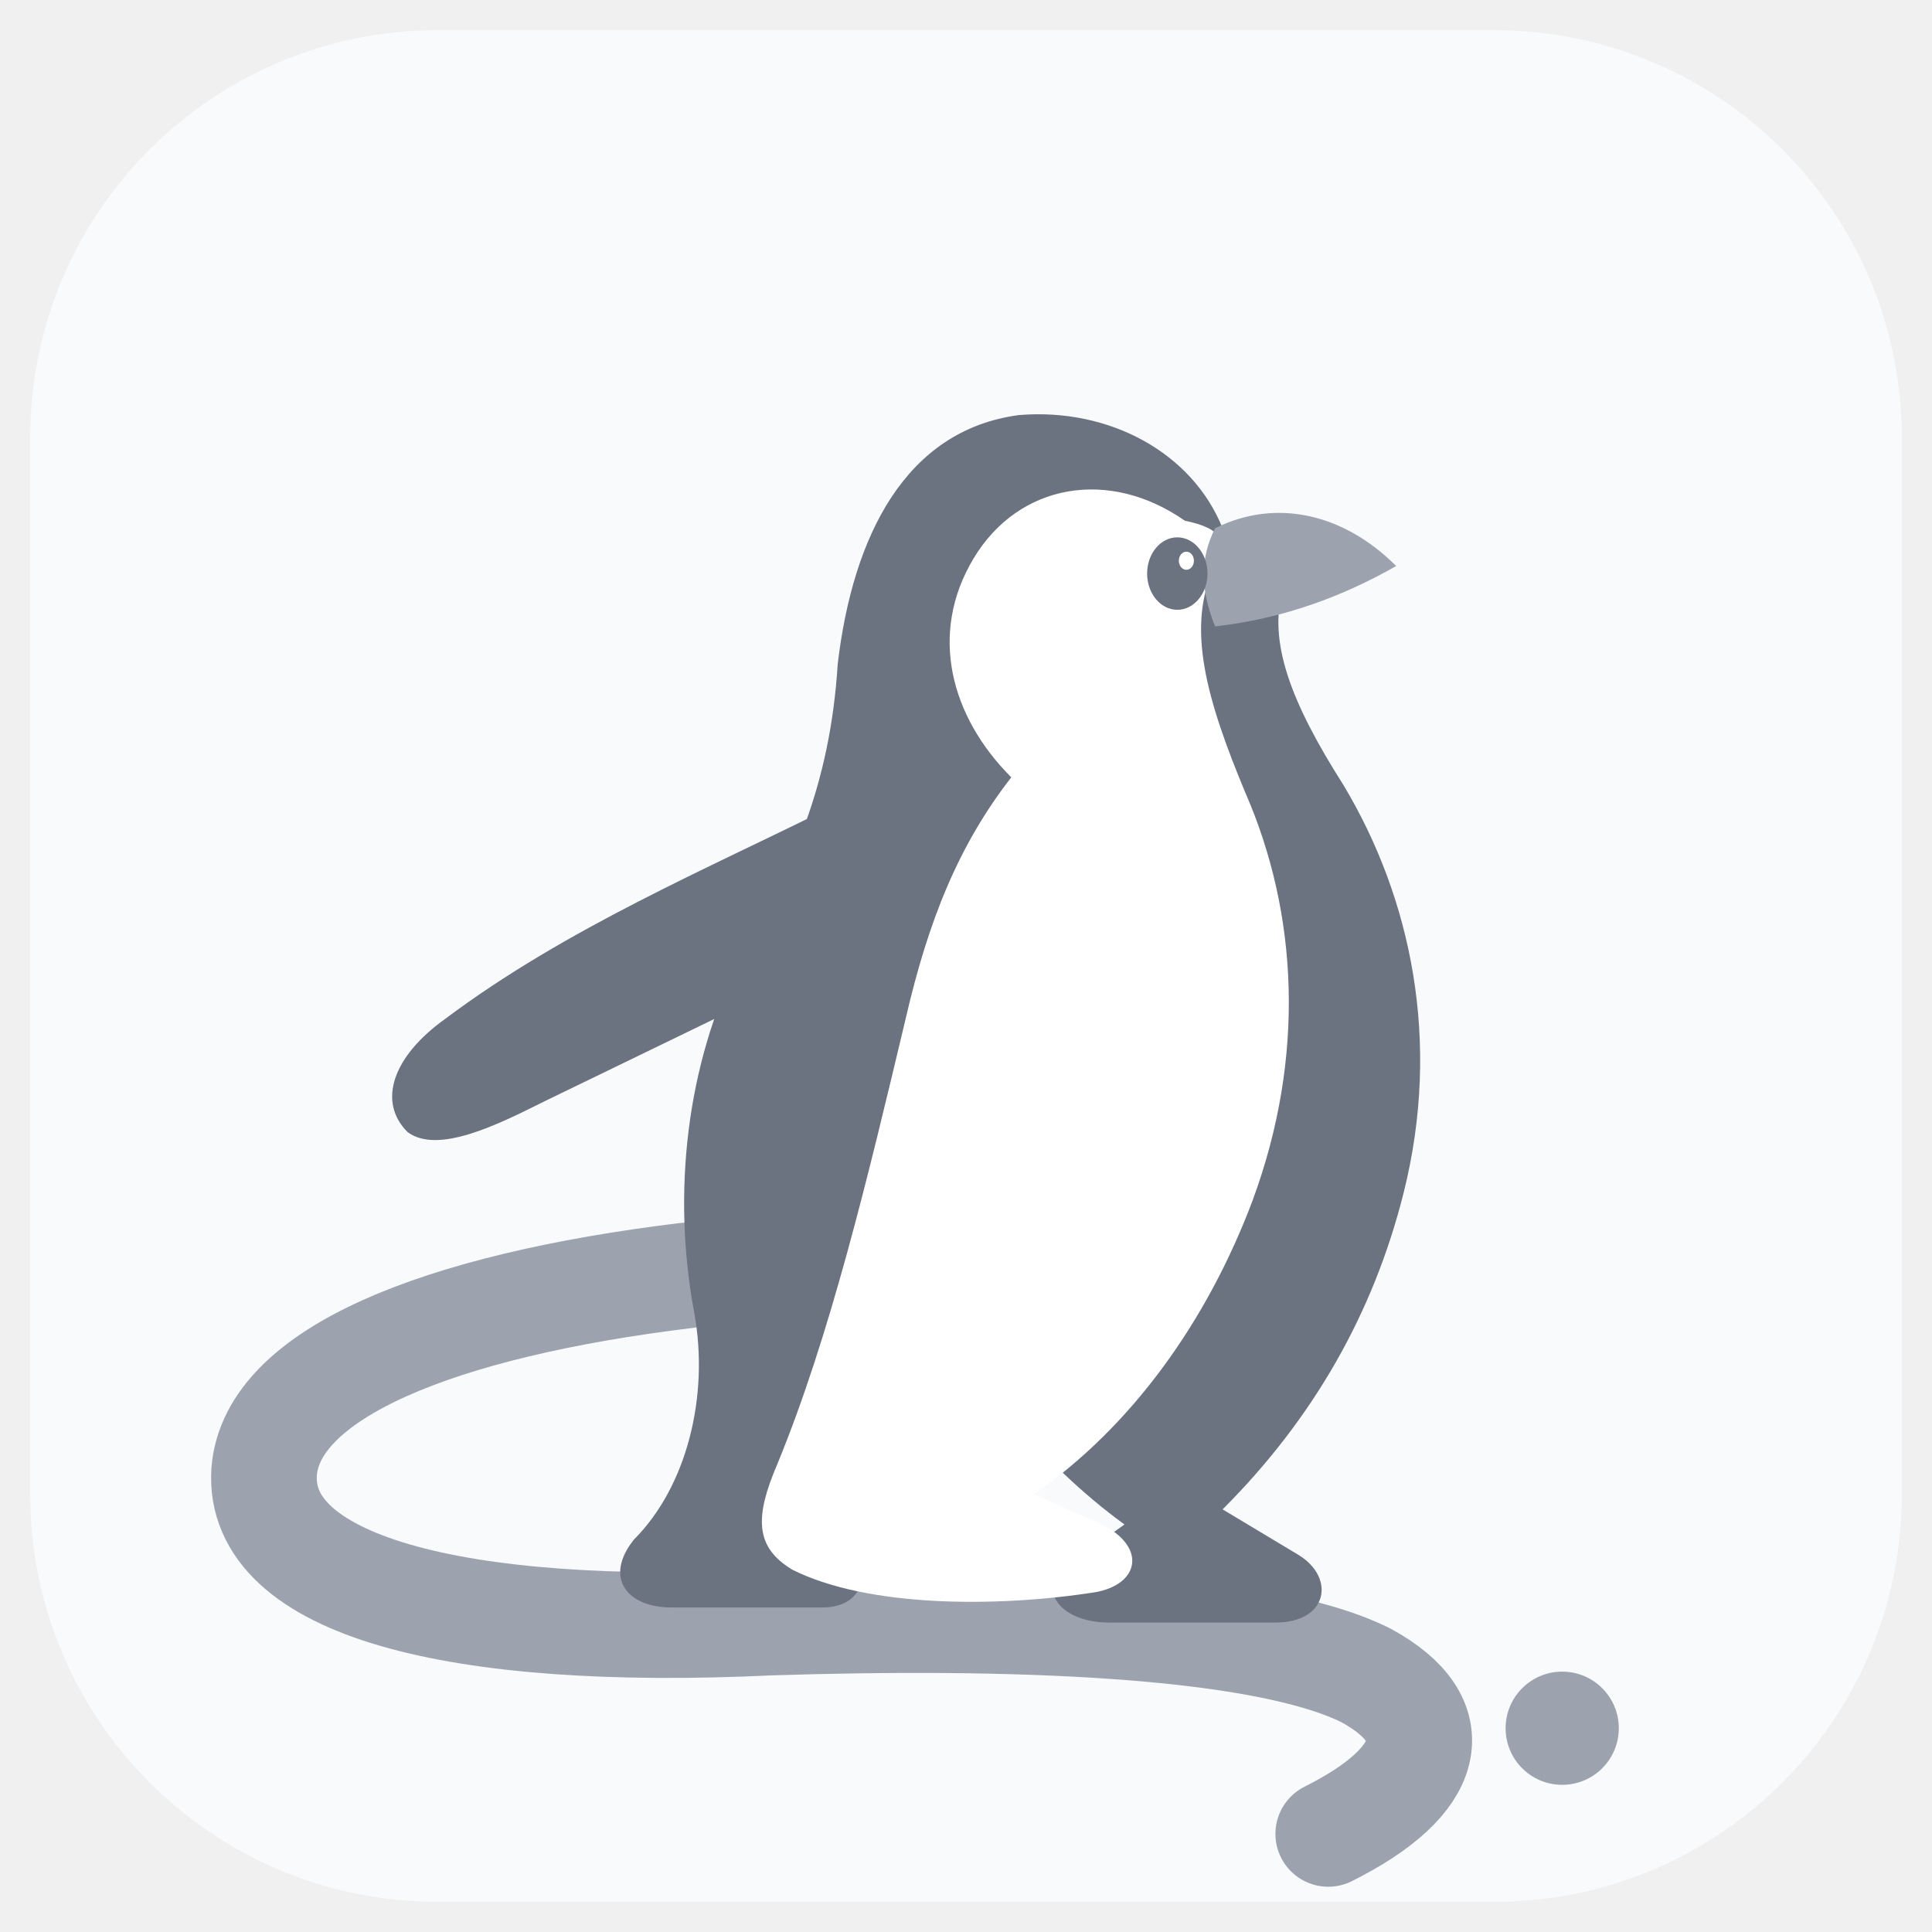
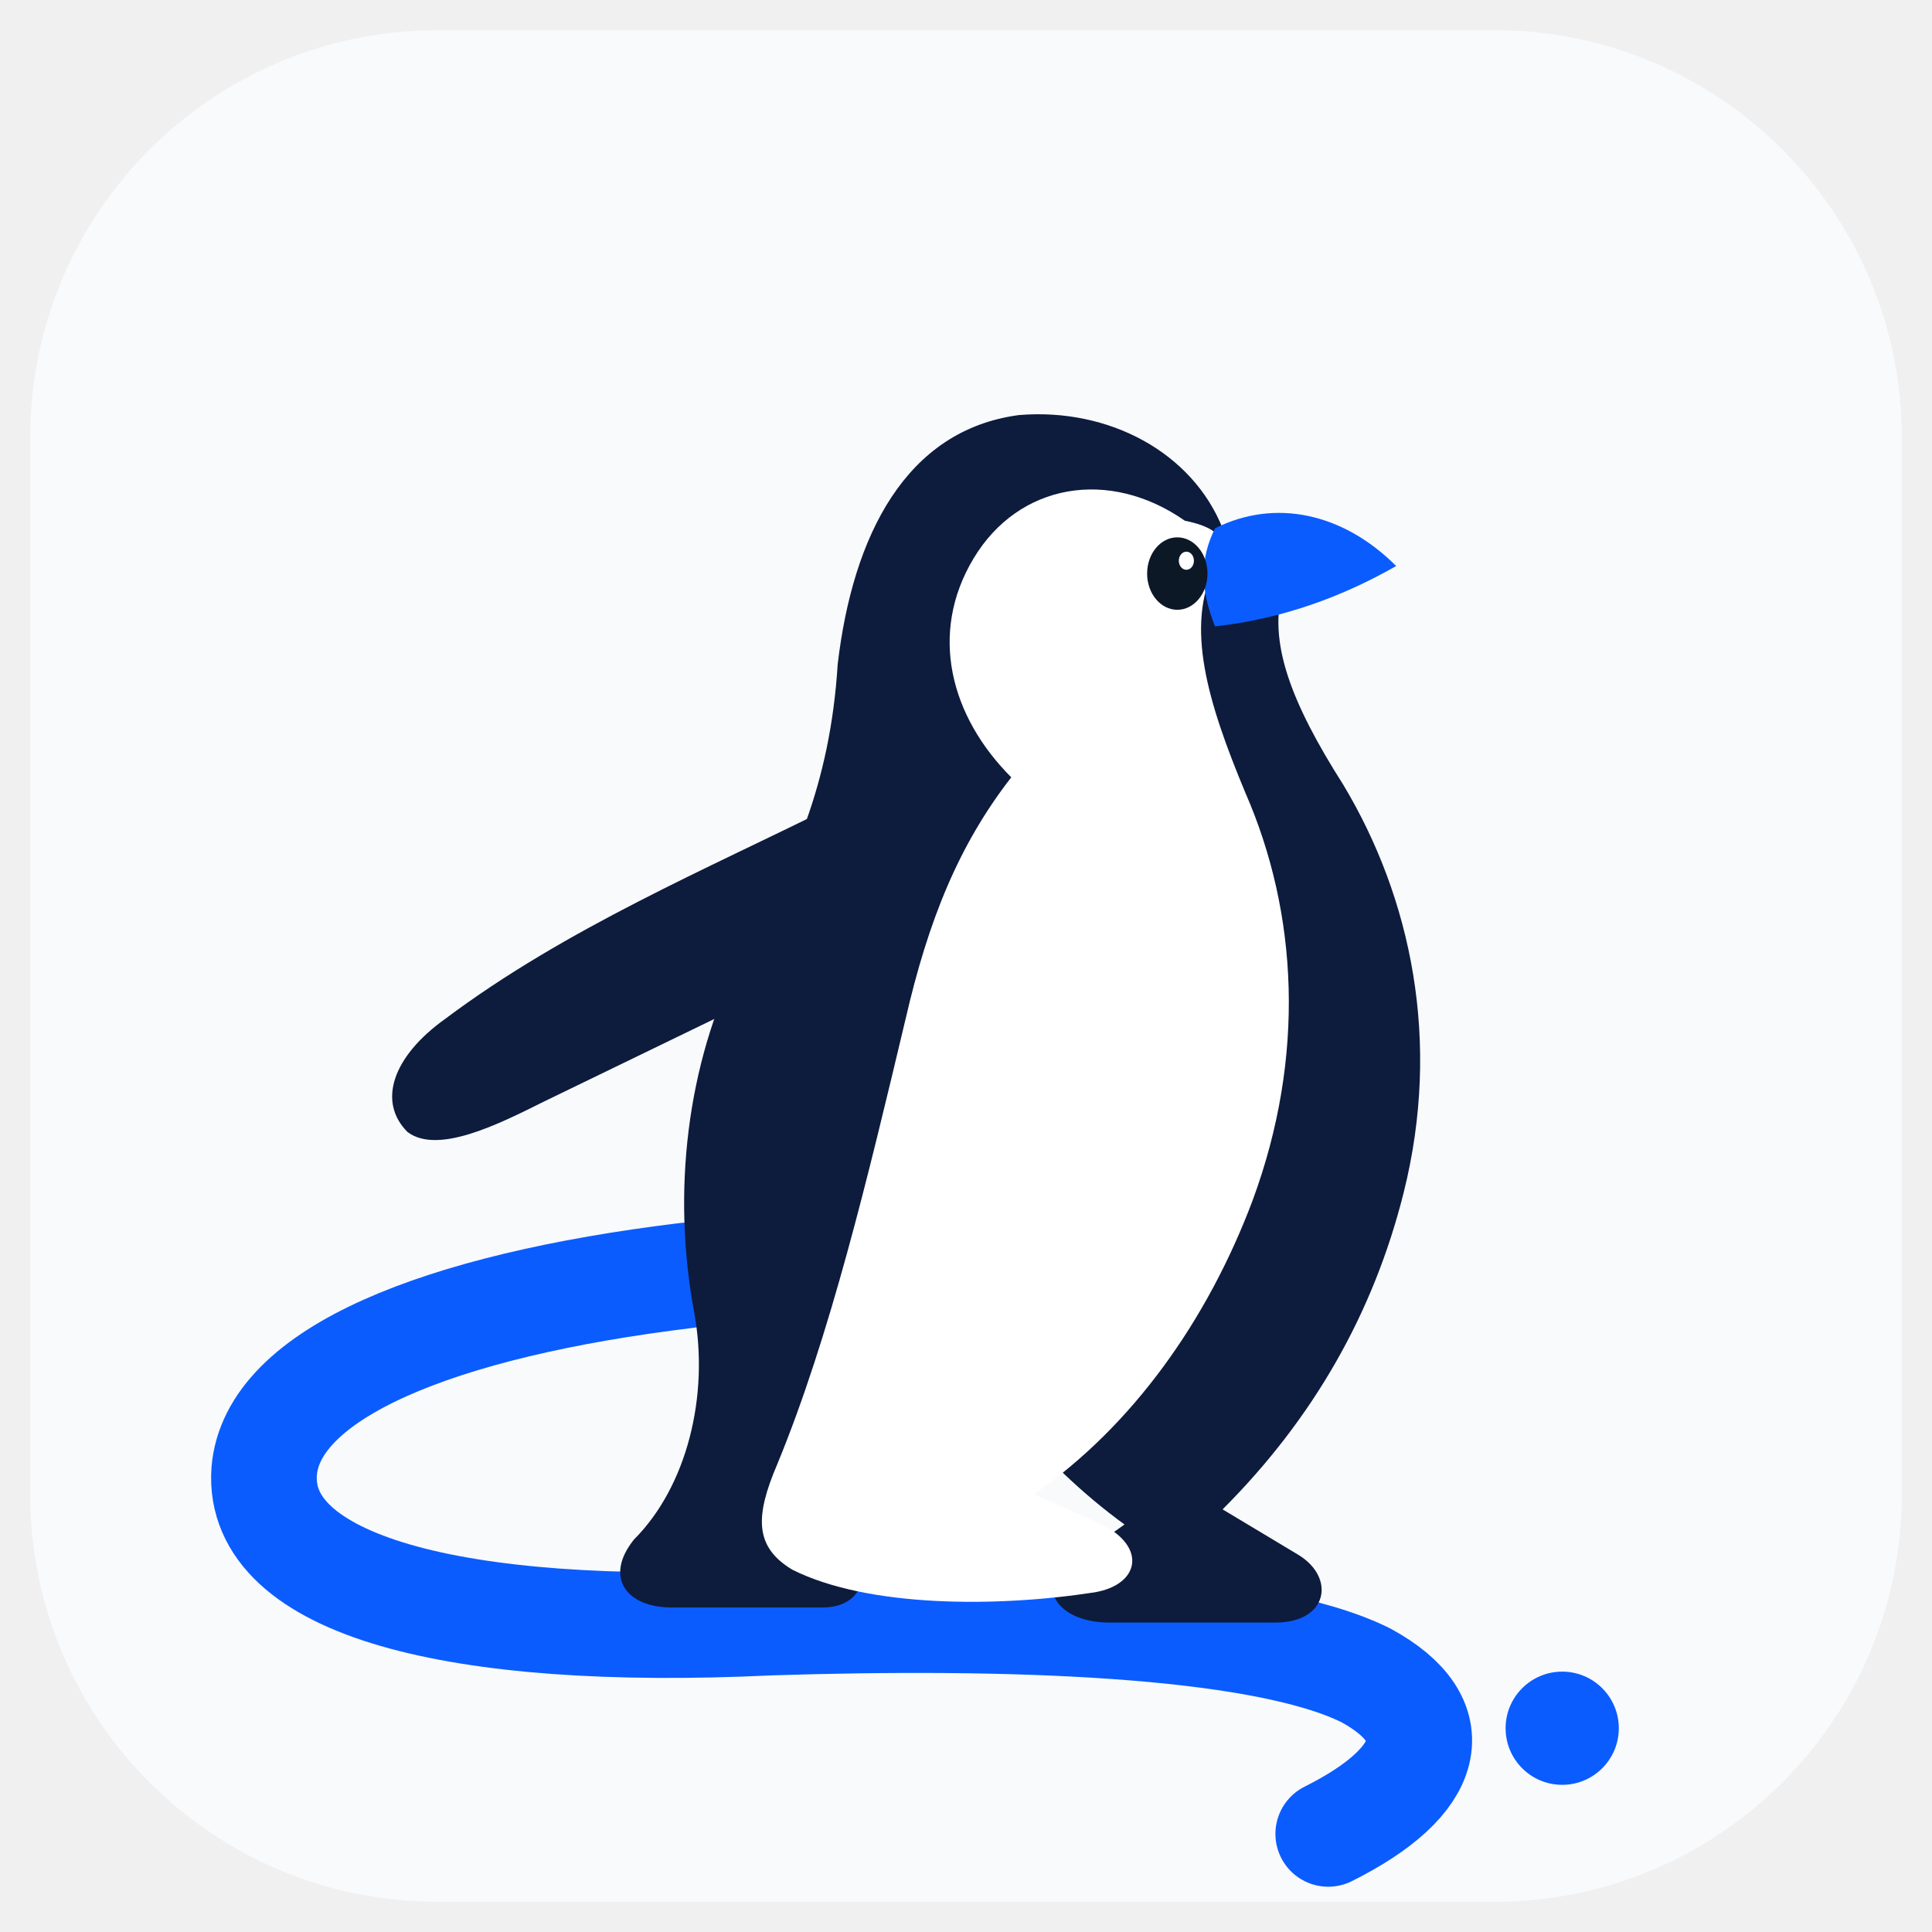
<svg xmlns="http://www.w3.org/2000/svg" viewBox="0 0 256 256" role="img" aria-labelledby="title description">
  <rect data-brand-part="field" x="4" y="4" width="248" height="248" rx="54" fill="#F8FAFC" />
-   <path data-brand-part="route" d="M91 169c-33 4-55 13-56 26-1 15 25 22 67 20 31-1 65 0 79 7 11 6 9 14-5 21" fill="none" stroke="#9CA3AF" stroke-width="14" stroke-linecap="round" stroke-linejoin="round" />
-   <circle data-brand-part="destination" cx="207" cy="229" r="7.5" fill="#9CA3AF" />
-   <path data-brand-part="body" d="M162 70c-4-10-15-16-27-15-15 2-22 16-24 33-1 16-6 27-13 39-7 14-9 31-6 47 2 11-1 23-8 30-4 5-1 9 5 9h20c6 0 7-6 2-9l-7-4c4-12 9-23 16-33 8 15 18 27 29 35l-7 5c-5 3-2 8 5 8h22c7 0 8-6 3-9l-10-6c12-12 20-26 24-42 5-20 1-39-8-54-7-11-10-19-8-26 1-5-2-9-8-8Z" fill="#6B7280" />
-   <path data-brand-part="wing" d="M110 107c-16 8-35 16-51 28-7 5-9 11-5 15 4 3 12-1 18-4l33-16c8-4 12-10 13-16-2-3-5-5-8-7Z" fill="#6B7280" />
+   <path data-brand-part="route" d="M91 169c-33 4-55 13-56 26-1 15 25 22 67 20 31-1 65 0 79 7 11 6 9 14-5 21" fill="none" stroke="#0B5CFF" stroke-width="14" stroke-linecap="round" stroke-linejoin="round" />
+   <circle data-brand-part="destination" cx="207" cy="229" r="7.5" fill="#0B5CFF" />
+   <path data-brand-part="body" d="M162 70c-4-10-15-16-27-15-15 2-22 16-24 33-1 16-6 27-13 39-7 14-9 31-6 47 2 11-1 23-8 30-4 5-1 9 5 9h20c6 0 7-6 2-9l-7-4c4-12 9-23 16-33 8 15 18 27 29 35l-7 5c-5 3-2 8 5 8h22c7 0 8-6 3-9l-10-6c12-12 20-26 24-42 5-20 1-39-8-54-7-11-10-19-8-26 1-5-2-9-8-8Z" fill="#0D1B3D" />
+   <path data-brand-part="wing" d="M110 107c-16 8-35 16-51 28-7 5-9 11-5 15 4 3 12-1 18-4l33-16c8-4 12-10 13-16-2-3-5-5-8-7Z" fill="#0D1B3D" />
  <path data-brand-part="belly" d="M157 69c-10-7-22-5-28 5-6 10-3 21 5 29-7 9-11 19-14 32-5 21-10 42-17 59-3 7-3 11 2 14 10 5 27 5 40 3 6-1 7-6 1-9l-9-4c13-9 23-23 29-39 7-19 6-38-1-54-5-12-8-22-4-30 2-3 1-5-4-6Z" fill="#FFFFFF" />
-   <path data-brand-part="beak" d="M161 70c8-4 17-2 24 5-7 4-15 7-24 8-2-5-2-9 0-13Z" fill="#9CA3AF" />
-   <ellipse data-brand-part="eye" cx="156" cy="76" rx="4" ry="4.8" fill="#6B7280" />
+   <path data-brand-part="beak" d="M161 70c8-4 17-2 24 5-7 4-15 7-24 8-2-5-2-9 0-13Z" fill="#0B5CFF" />
+   <ellipse data-brand-part="eye" cx="156" cy="76" rx="4" ry="4.8" fill="#0D1827" />
  <ellipse data-brand-part="eye-highlight" cx="157.2" cy="74.3" rx="1" ry="1.2" fill="#FFFFFF" />
</svg>
